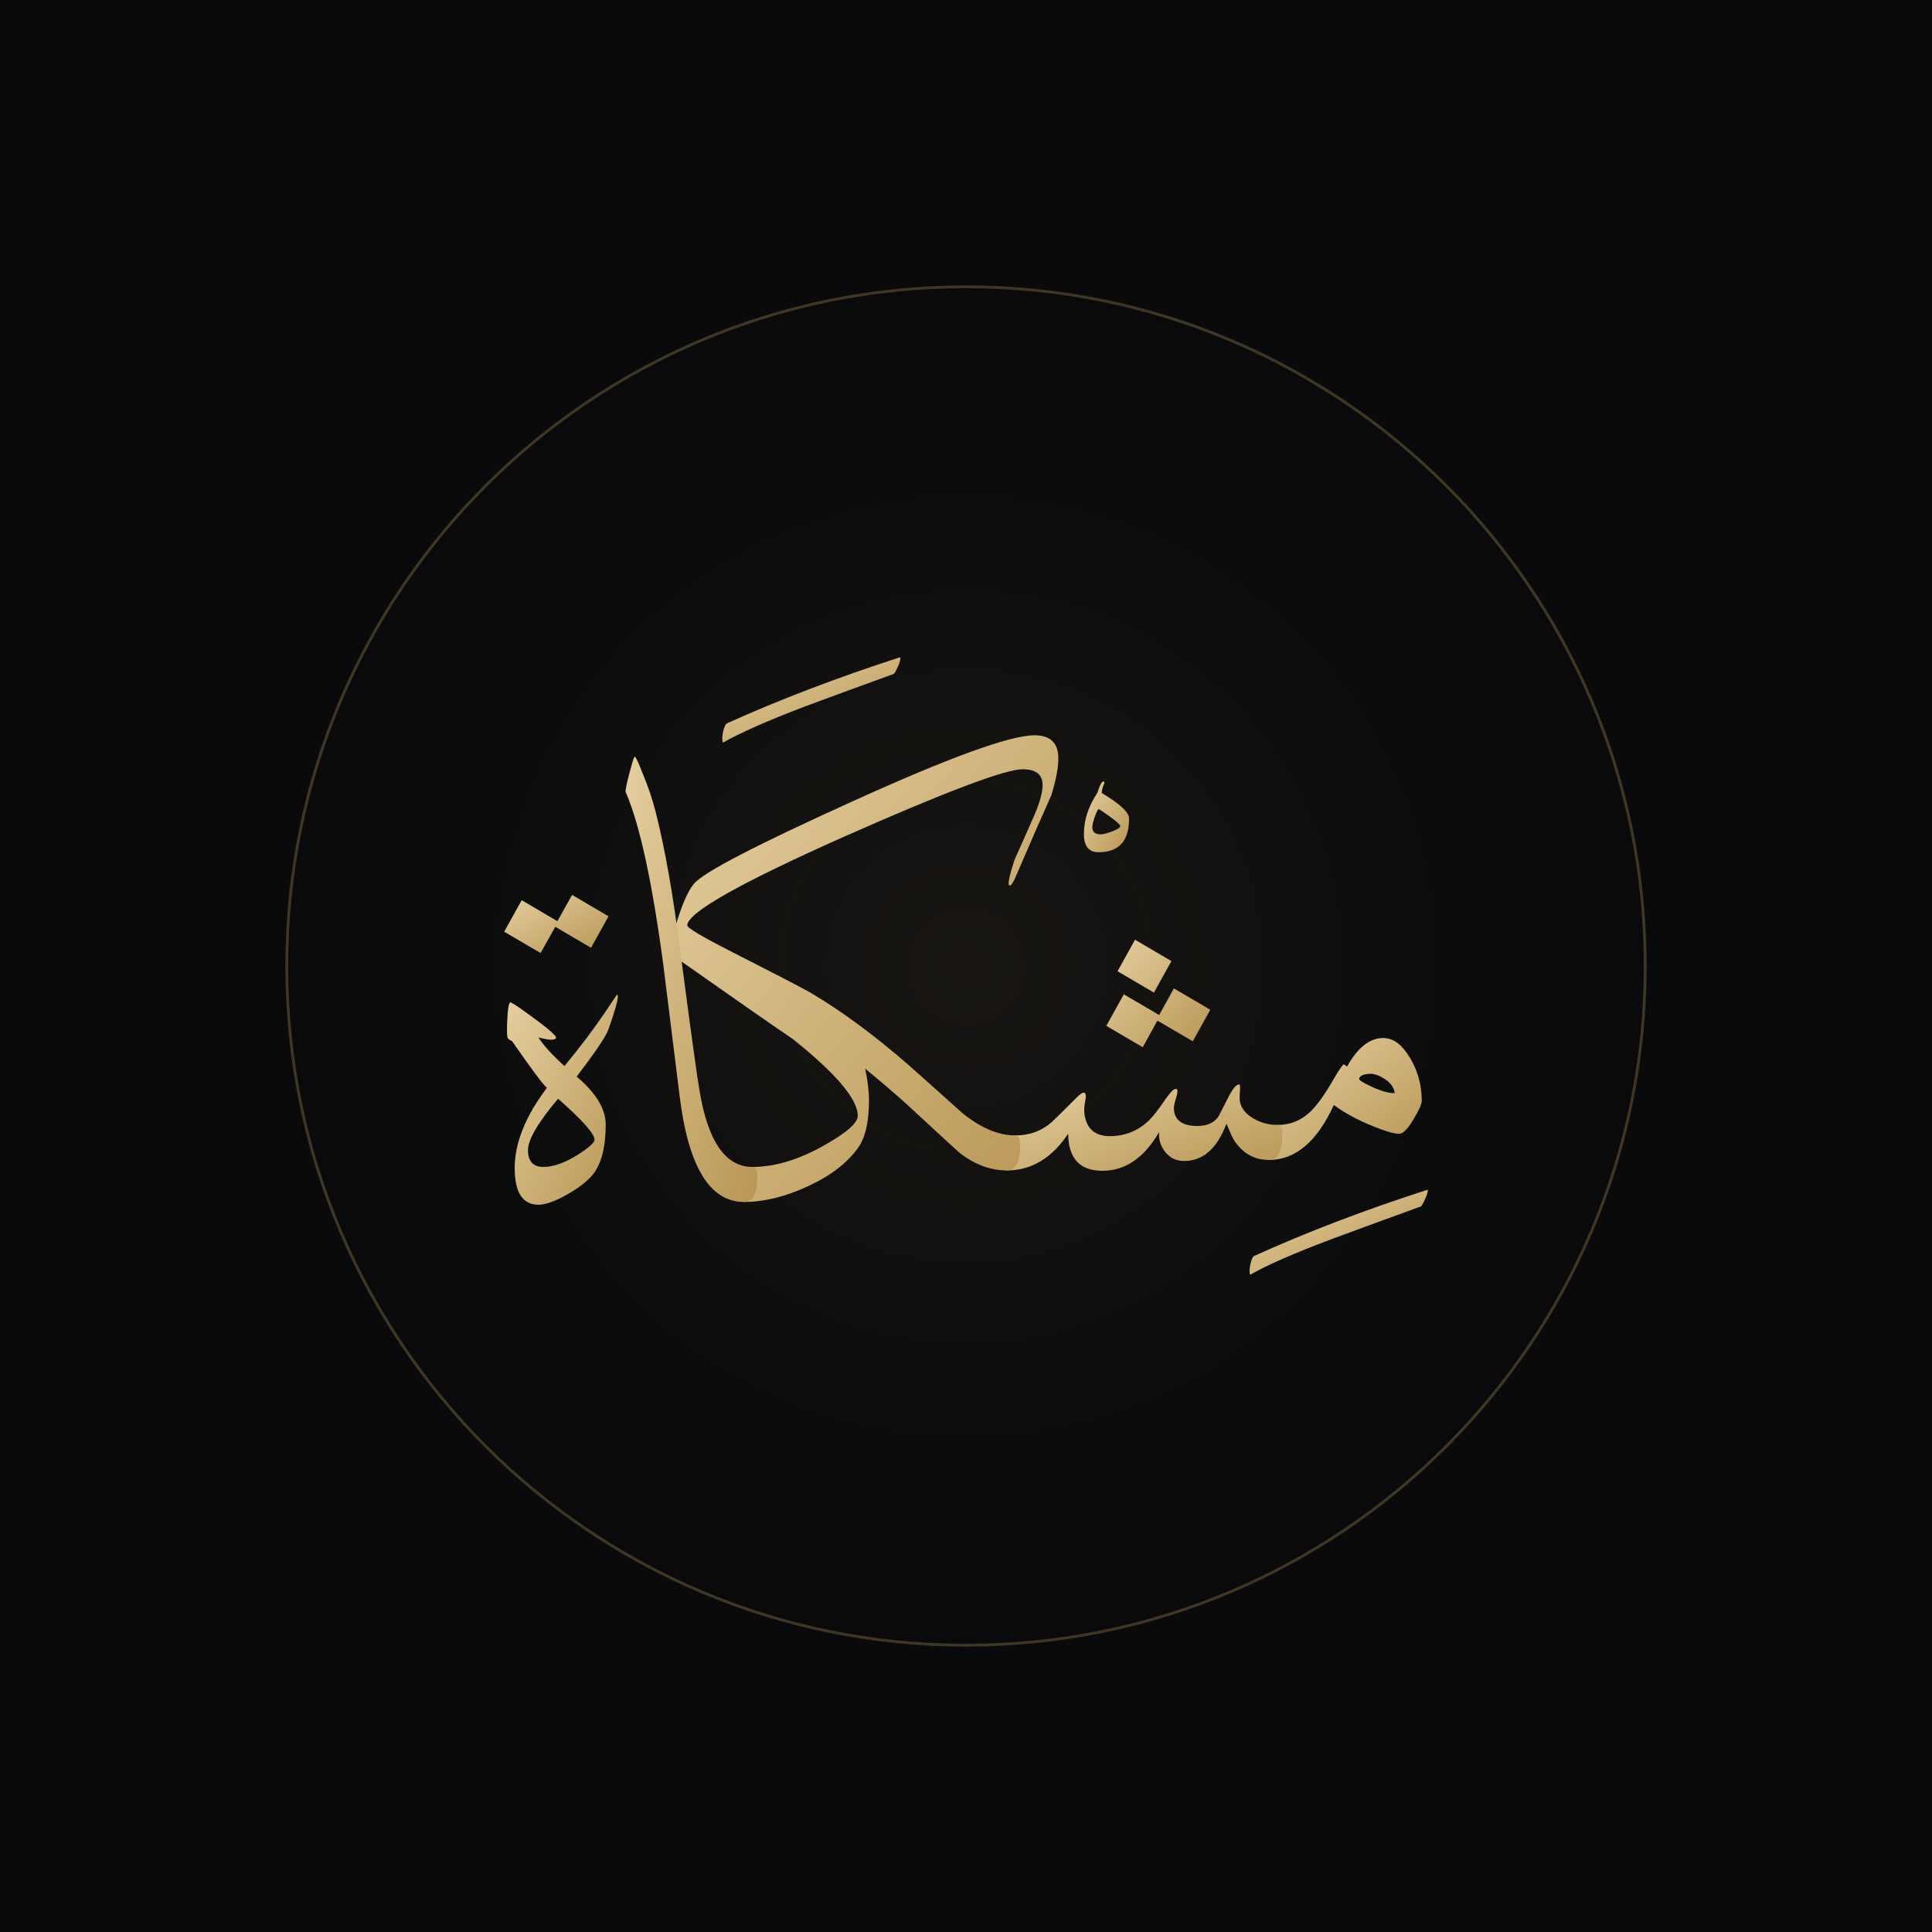
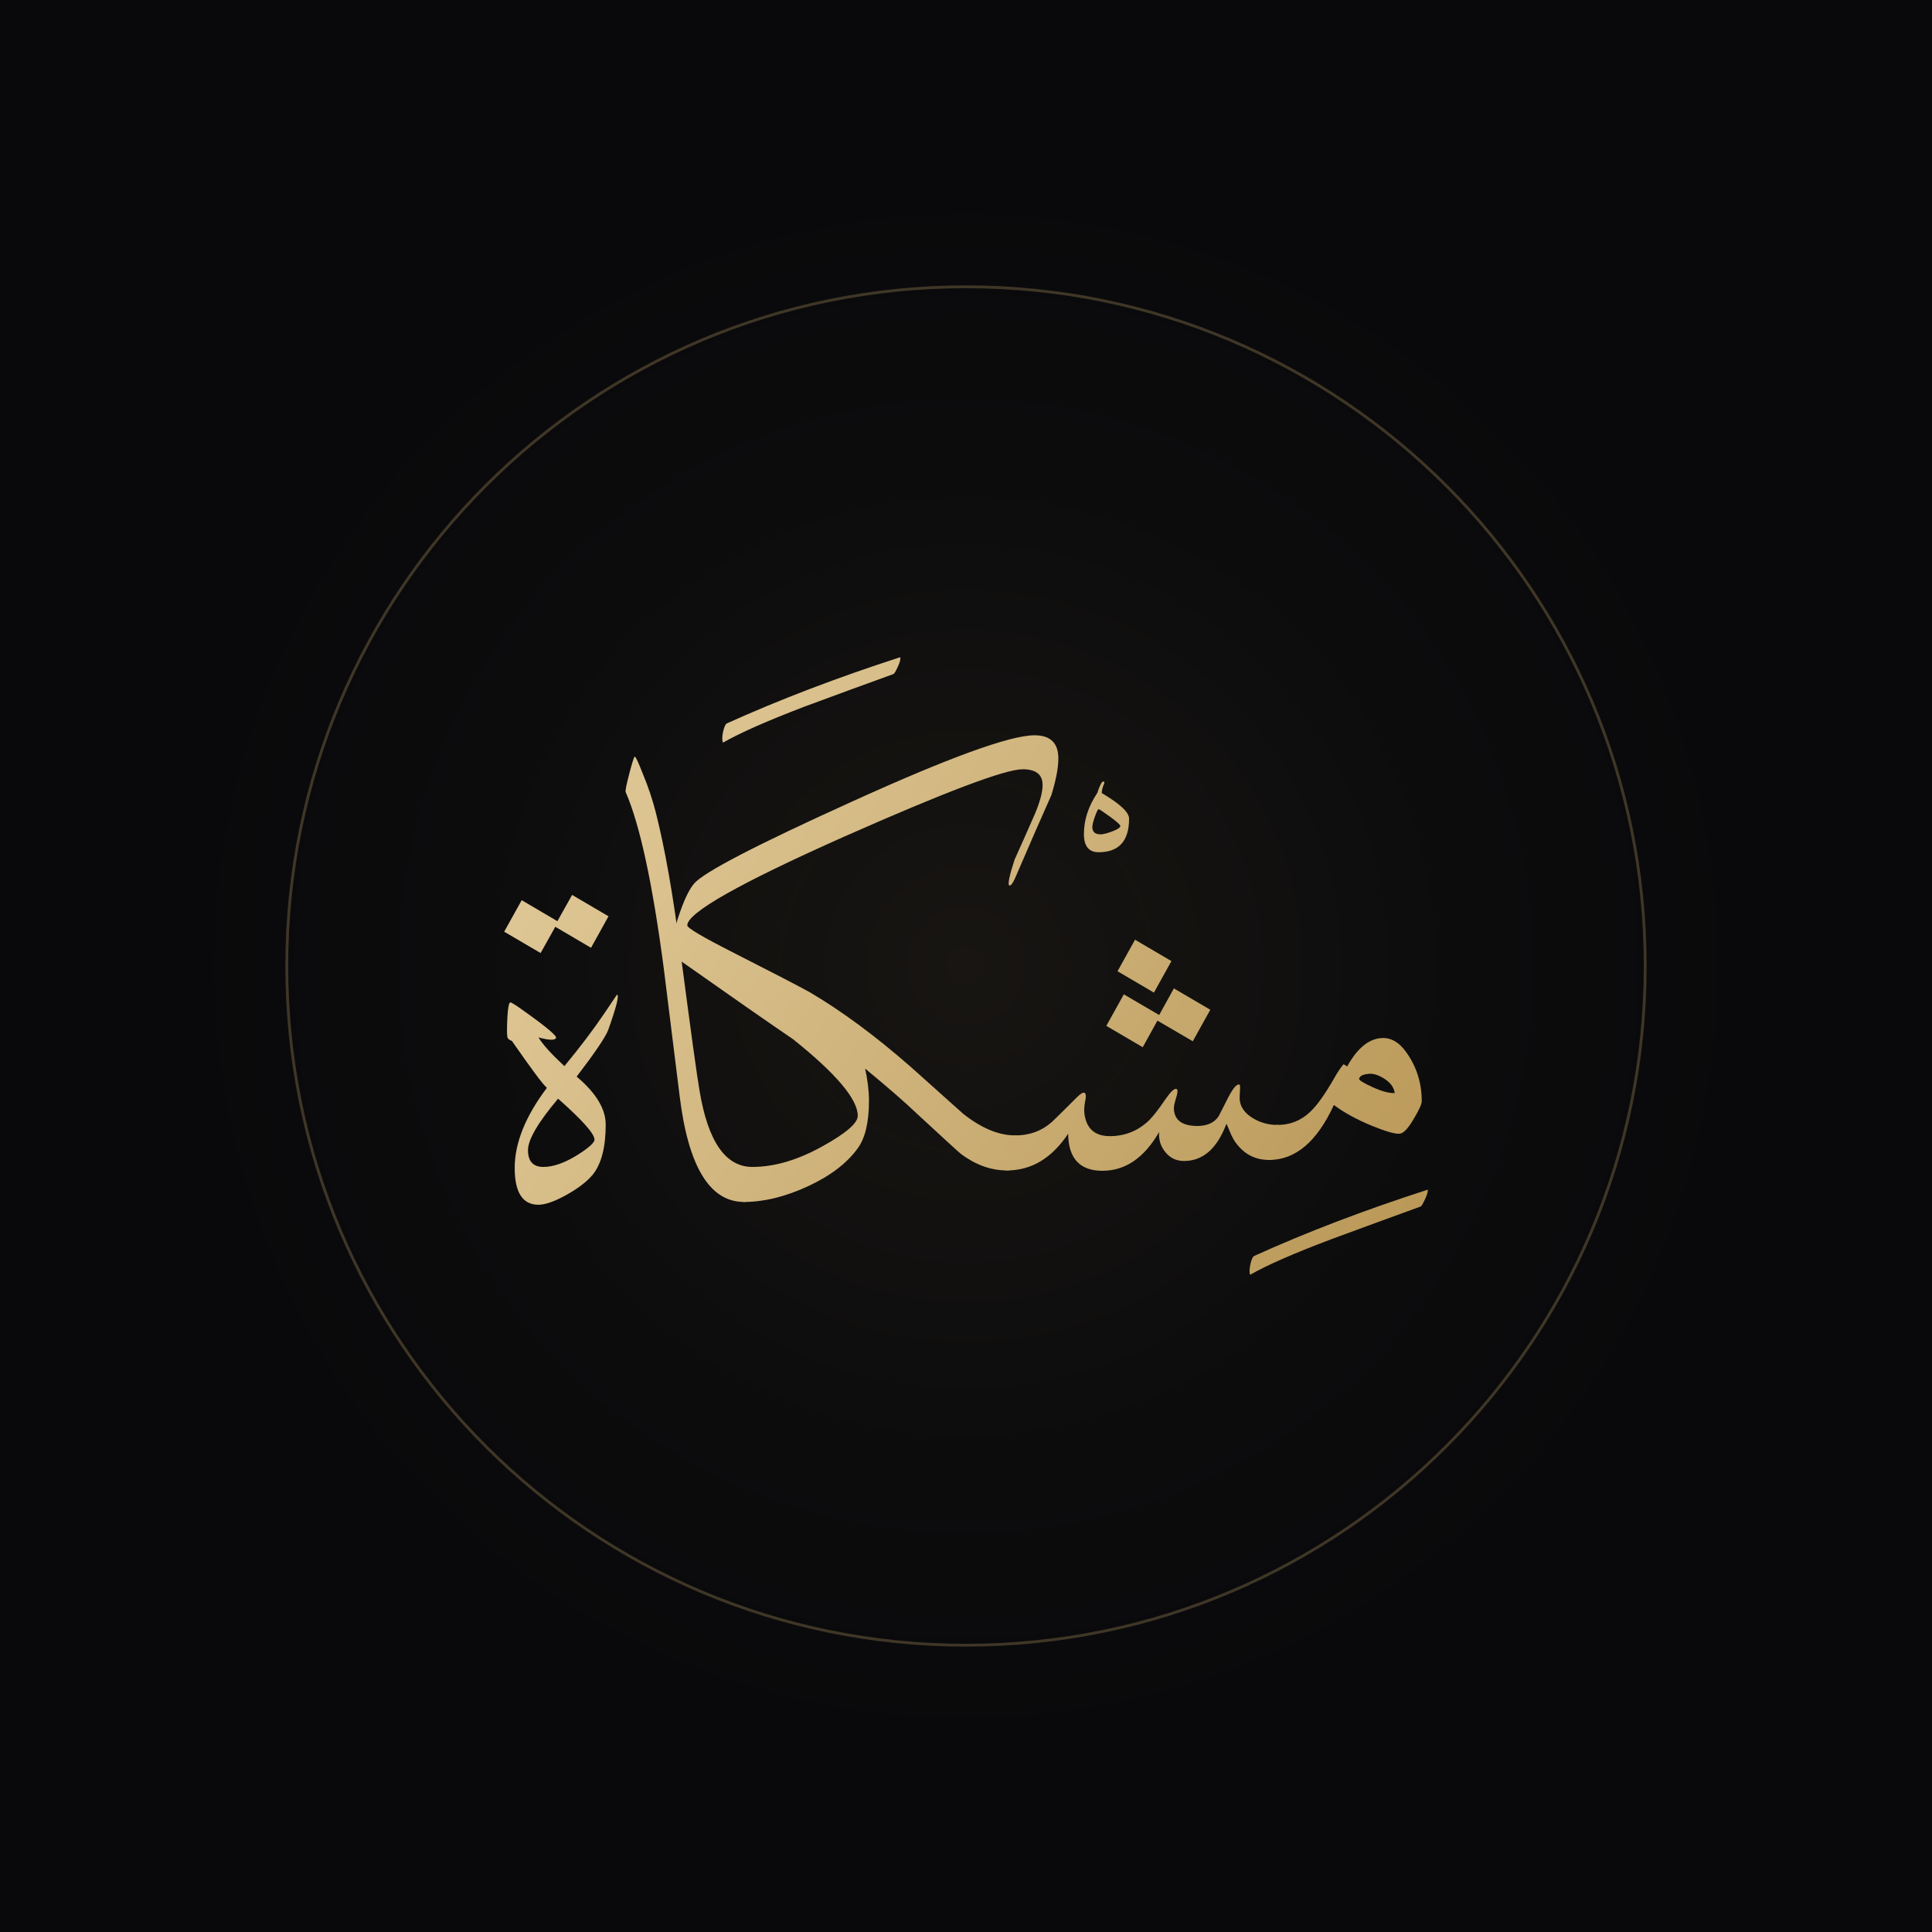
<svg xmlns="http://www.w3.org/2000/svg" viewBox="0 0 1024 1024" width="1024" height="1024">
  <defs>
-     <linearGradient id="champagneGold" x1="0%" y1="0%" x2="100%" y2="100%">
+     <linearGradient id="champagneGold" gradientUnits="userSpaceOnUse" x1="260" y1="340" x2="760" y2="680">
      <stop offset="0%" stop-color="#E5CFA0" />
      <stop offset="100%" stop-color="#B89655" />
    </linearGradient>
-     <linearGradient id="umberBronze" x1="0%" y1="0%" x2="100%" y2="100%">
+     <linearGradient id="umberBronze" gradientUnits="userSpaceOnUse" x1="260" y1="340" x2="760" y2="680">
      <stop offset="0%" stop-color="#8A6B2F" />
      <stop offset="100%" stop-color="#553F16" />
    </linearGradient>
    <radialGradient id="obsidianAura" cx="50%" cy="50%" r="50%">
      <stop offset="0%" stop-color="#C8A96A" stop-opacity="0.08" />
      <stop offset="60%" stop-color="#C8A96A" stop-opacity="0.02" />
      <stop offset="100%" stop-color="#C8A96A" stop-opacity="0.0" />
    </radialGradient>
    <radialGradient id="alabasterAura" cx="50%" cy="50%" r="50%">
      <stop offset="0%" stop-color="#705622" stop-opacity="0.06" />
      <stop offset="60%" stop-color="#705622" stop-opacity="0.015" />
      <stop offset="100%" stop-color="#705622" stop-opacity="0.0" />
    </radialGradient>
  </defs>
  <rect width="1024" height="1024" fill="#09090B" />
  <circle cx="512" cy="512" r="420" fill="url(#obsidianAura)" />
  <circle cx="512" cy="512" r="360" fill="none" stroke="#C8A96A" stroke-width="1.5" stroke-opacity="0.28" />
-   <g fill="url(#champagneGold)" fill-rule="evenodd">
+   <g fill="url(#champagneGold)" fill-rule="nonzero">
    <path d="M753.55 583.62 Q753.55 586.03 749.28 593.08 Q744.83 600.69 741.86 600.88 Q738.33 601.25 727.39 596.79 Q715.14 591.79 706.98 585.66 Q693.62 614.79 672.65 614.79 Q670.05 614.79 670.05 609.60 Q670.05 596.24 677.10 596.24 Q687.12 596.24 694.36 589.37 Q699.93 584.18 707.53 570.82 Q709.39 567.48 711.99 564.14 Q712.54 564.14 714.03 565.25 Q721.82 551.15 731.84 550.22 Q739.63 549.48 745.57 558.02 Q753.55 569.33 753.55 583.62 Z M739.26 579.35 Q738.52 574.53 733.14 571.38 Q728.69 568.78 725.53 569.15 Q720.89 569.52 720.34 571.75 Q720.15 572.86 727.48 576.20 Q734.81 579.54 739.26 579.35 Z" />
    <path d="M677.10 596.24 Q679.70 596.24 679.70 601.43 Q679.70 614.79 672.65 614.79 Q662.07 614.79 655.58 606.44 Q653.54 604.03 651.68 599.39 Q650.20 595.68 650.01 595.68 Q642.59 615.35 627.56 615.35 Q621.44 615.35 617.64 610.62 Q613.83 605.89 614.39 599.95 Q602.51 620.54 584.33 620.54 Q566.33 620.54 566.15 600.88 Q553.16 620.36 533.68 620.36 Q531.08 620.36 531.08 615.16 Q531.08 601.80 538.13 601.80 Q549.45 601.80 557.43 594.75 Q559.65 592.71 570.60 581.77 Q573.57 578.80 574.68 579.17 Q575.79 579.54 575.42 582.32 Q574.50 586.59 574.68 589.56 Q575.98 602.18 588.23 602.18 Q600.29 602.18 609.01 593.83 Q612.53 590.30 617.91 582.32 Q621.81 576.76 623.48 577.13 Q624.59 577.50 623.67 580.84 Q622.18 585.66 622.18 587.15 Q622.18 596.42 633.87 596.79 Q642.41 596.98 645.93 591.60 Q648.53 586.40 651.13 581.39 Q655.02 573.97 657.06 574.90 Q657.44 575.27 657.06 580.65 Q656.51 587.89 663.56 592.34 Q669.68 596.24 677.10 596.24 Z" />
    <path d="M560.95 401.97 Q560.95 409.39 557.24 421.45 Q550.00 437.60 539.06 463.02 Q536.27 469.88 534.97 469.32 Q533.49 468.77 537.76 455.59 Q541.65 447.06 548.33 431.84 Q552.60 421.82 552.60 416.07 Q552.60 407.72 542.02 407.72 Q528.11 407.72 447.21 443.53 Q364.27 480.46 364.27 490.48 Q364.27 492.52 388.39 504.76 Q421.23 521.46 429.21 525.92 Q454.45 540.76 482.46 565.25 Q496.57 577.87 510.48 590.30 Q524.95 601.80 538.13 601.80 Q540.73 601.80 540.73 607.00 Q540.73 620.36 533.68 620.36 Q521.06 620.36 509.37 611.64 Q507.88 610.53 485.62 589.93 Q476.71 581.39 458.53 566.37 Q460.57 575.64 460.57 583.44 Q460.57 600.69 454.45 608.86 Q445.73 620.73 427.91 628.89 Q410.10 637.06 394.33 637.06 Q391.73 637.06 391.73 631.86 Q391.73 618.50 398.78 618.50 Q416.41 618.50 436.26 607.37 Q454.63 597.17 454.63 591.41 Q454.63 578.24 420.31 550.78 Q403.05 539.09 358.52 507.73 Q356.48 506.25 356.48 501.61 Q356.48 494.37 360.56 483.05 Q364.27 472.48 367.98 468.21 Q375.96 459.12 450.92 425.16 Q528.85 389.72 548.33 389.72 Q560.95 389.72 560.95 401.97 Z" />
    <path d="M398.78 618.50 Q401.38 618.50 401.38 623.70 Q401.38 637.06 394.33 637.06 Q367.05 637.06 360.19 580.65 L351.84 513.48 Q342.93 445.76 331.61 419.78 Q331.24 418.86 333.56 409.95 Q335.88 401.04 336.44 401.04 Q337.18 401.04 340.71 410.13 Q344.97 420.34 347.57 430.54 Q354.81 459.12 360.56 504.02 Q368.91 567.66 370.77 578.05 Q377.44 618.50 398.78 618.50 Z" />
    <path d="M326.98 527.21 Q329.02 527.21 322.34 545.96 Q320.11 551.71 305.64 570.63 Q321.04 583.62 321.04 596.05 Q321.04 614.05 314.17 622.59 Q309.53 628.15 300.16 633.35 Q290.79 638.54 285.41 638.54 Q272.80 638.54 272.80 619.06 Q272.80 599.21 289.87 576.57 Q286.90 574.16 271.31 551.71 Q269.09 550.96 268.90 549.48 Q268.53 547.07 268.90 539.83 Q269.27 532.04 270.38 531.30 Q270.94 530.93 278.36 536.31 Q295.80 548.74 294.69 550.22 Q293.58 552.08 285.41 549.85 Q288.57 555.23 299.14 565.07 Q311.58 550.04 320.48 536.86 Q326.98 527.21 326.98 527.21 Z M315.10 604.03 Q315.10 599.39 295.80 582.32 Q279.85 601.25 279.85 609.60 Q279.85 618.50 288.01 618.50 Q295.80 618.50 306.01 612.20 Q315.10 606.44 315.10 604.03 Z" />
    <path d="M756.70 630.56 Q757.07 631.68 755.40 635.39 Q753.73 639.10 752.99 639.47 Q729.43 648.01 705.86 656.73 Q675.80 668.04 662.63 675.65 Q661.89 674.17 662.72 670.18 Q663.56 666.19 664.86 665.63 Q706.60 646.71 756.70 630.56 Z" />
    <path d="M620.88 509.40 L611.60 526.10 L592.31 514.78 L601.59 498.08 Z M641.48 535.19 L632.20 551.89 L613.46 540.95 L605.67 555.05 L586.37 543.73 L595.65 527.03 L614.39 537.98 L622.18 523.88 Z" />
    <path d="M598.43 433.88 Q598.43 451.70 582.29 451.70 Q574.50 451.70 574.50 442.05 Q574.50 430.92 581.55 420.34 Q583.59 414.22 584.70 414.22 Q585.81 414.22 585.07 415.70 Q583.96 418.30 583.96 420.34 Q598.43 428.88 598.43 433.88 Z M593.79 437.78 Q593.79 436.85 588.32 432.86 Q582.85 428.88 582.29 428.88 Q581.73 428.88 580.34 432.77 Q578.95 436.67 578.95 438.34 Q578.95 442.23 583.40 442.23 Q585.26 442.23 589.52 440.66 Q593.79 439.08 593.79 437.78 Z" />
    <path d="M477.08 348.35 Q477.64 349.46 475.97 353.17 Q474.30 356.88 473.56 357.25 Q449.99 365.79 426.43 374.51 Q396.37 386.01 383.20 393.62 Q382.45 391.95 383.20 388.05 Q384.12 383.97 385.24 383.42 Q427.17 364.49 477.08 348.35 Z" />
    <path d="M322.52 485.65 L313.25 502.35 L294.32 491.22 L286.53 505.13 L267.23 493.82 L276.51 477.12 L295.43 488.25 L303.23 474.33 Z" />
  </g>
</svg>
